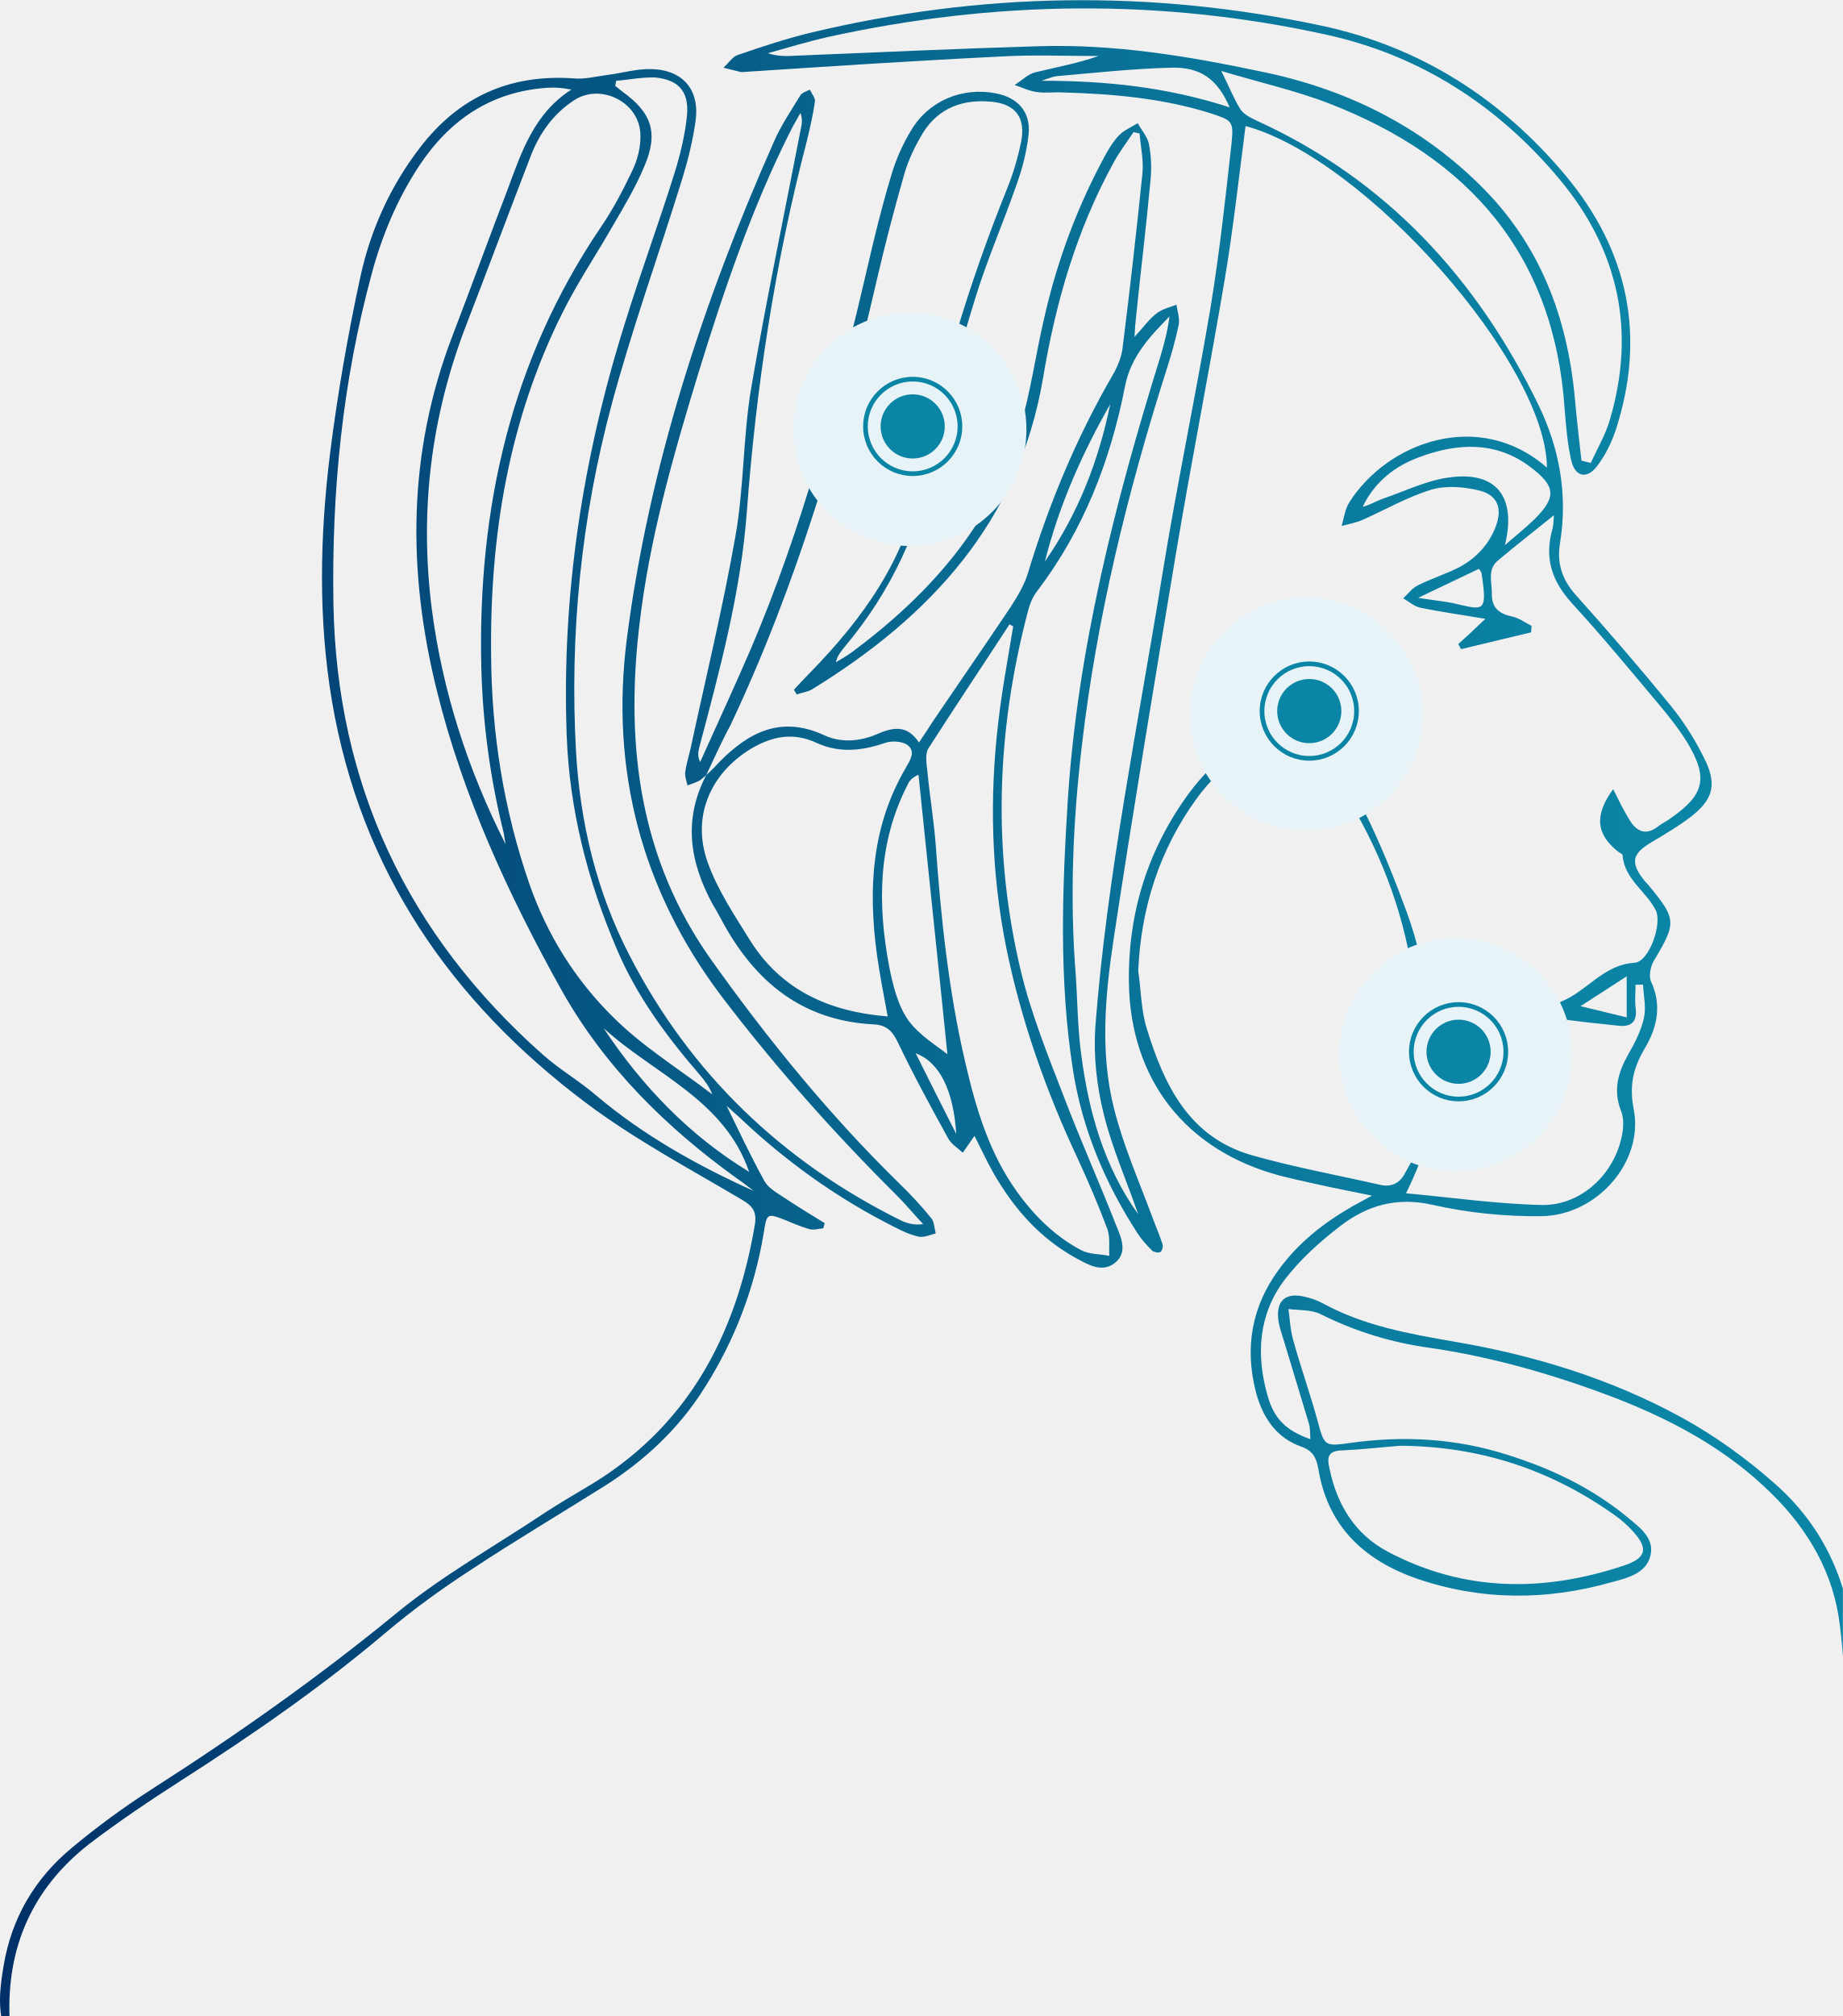
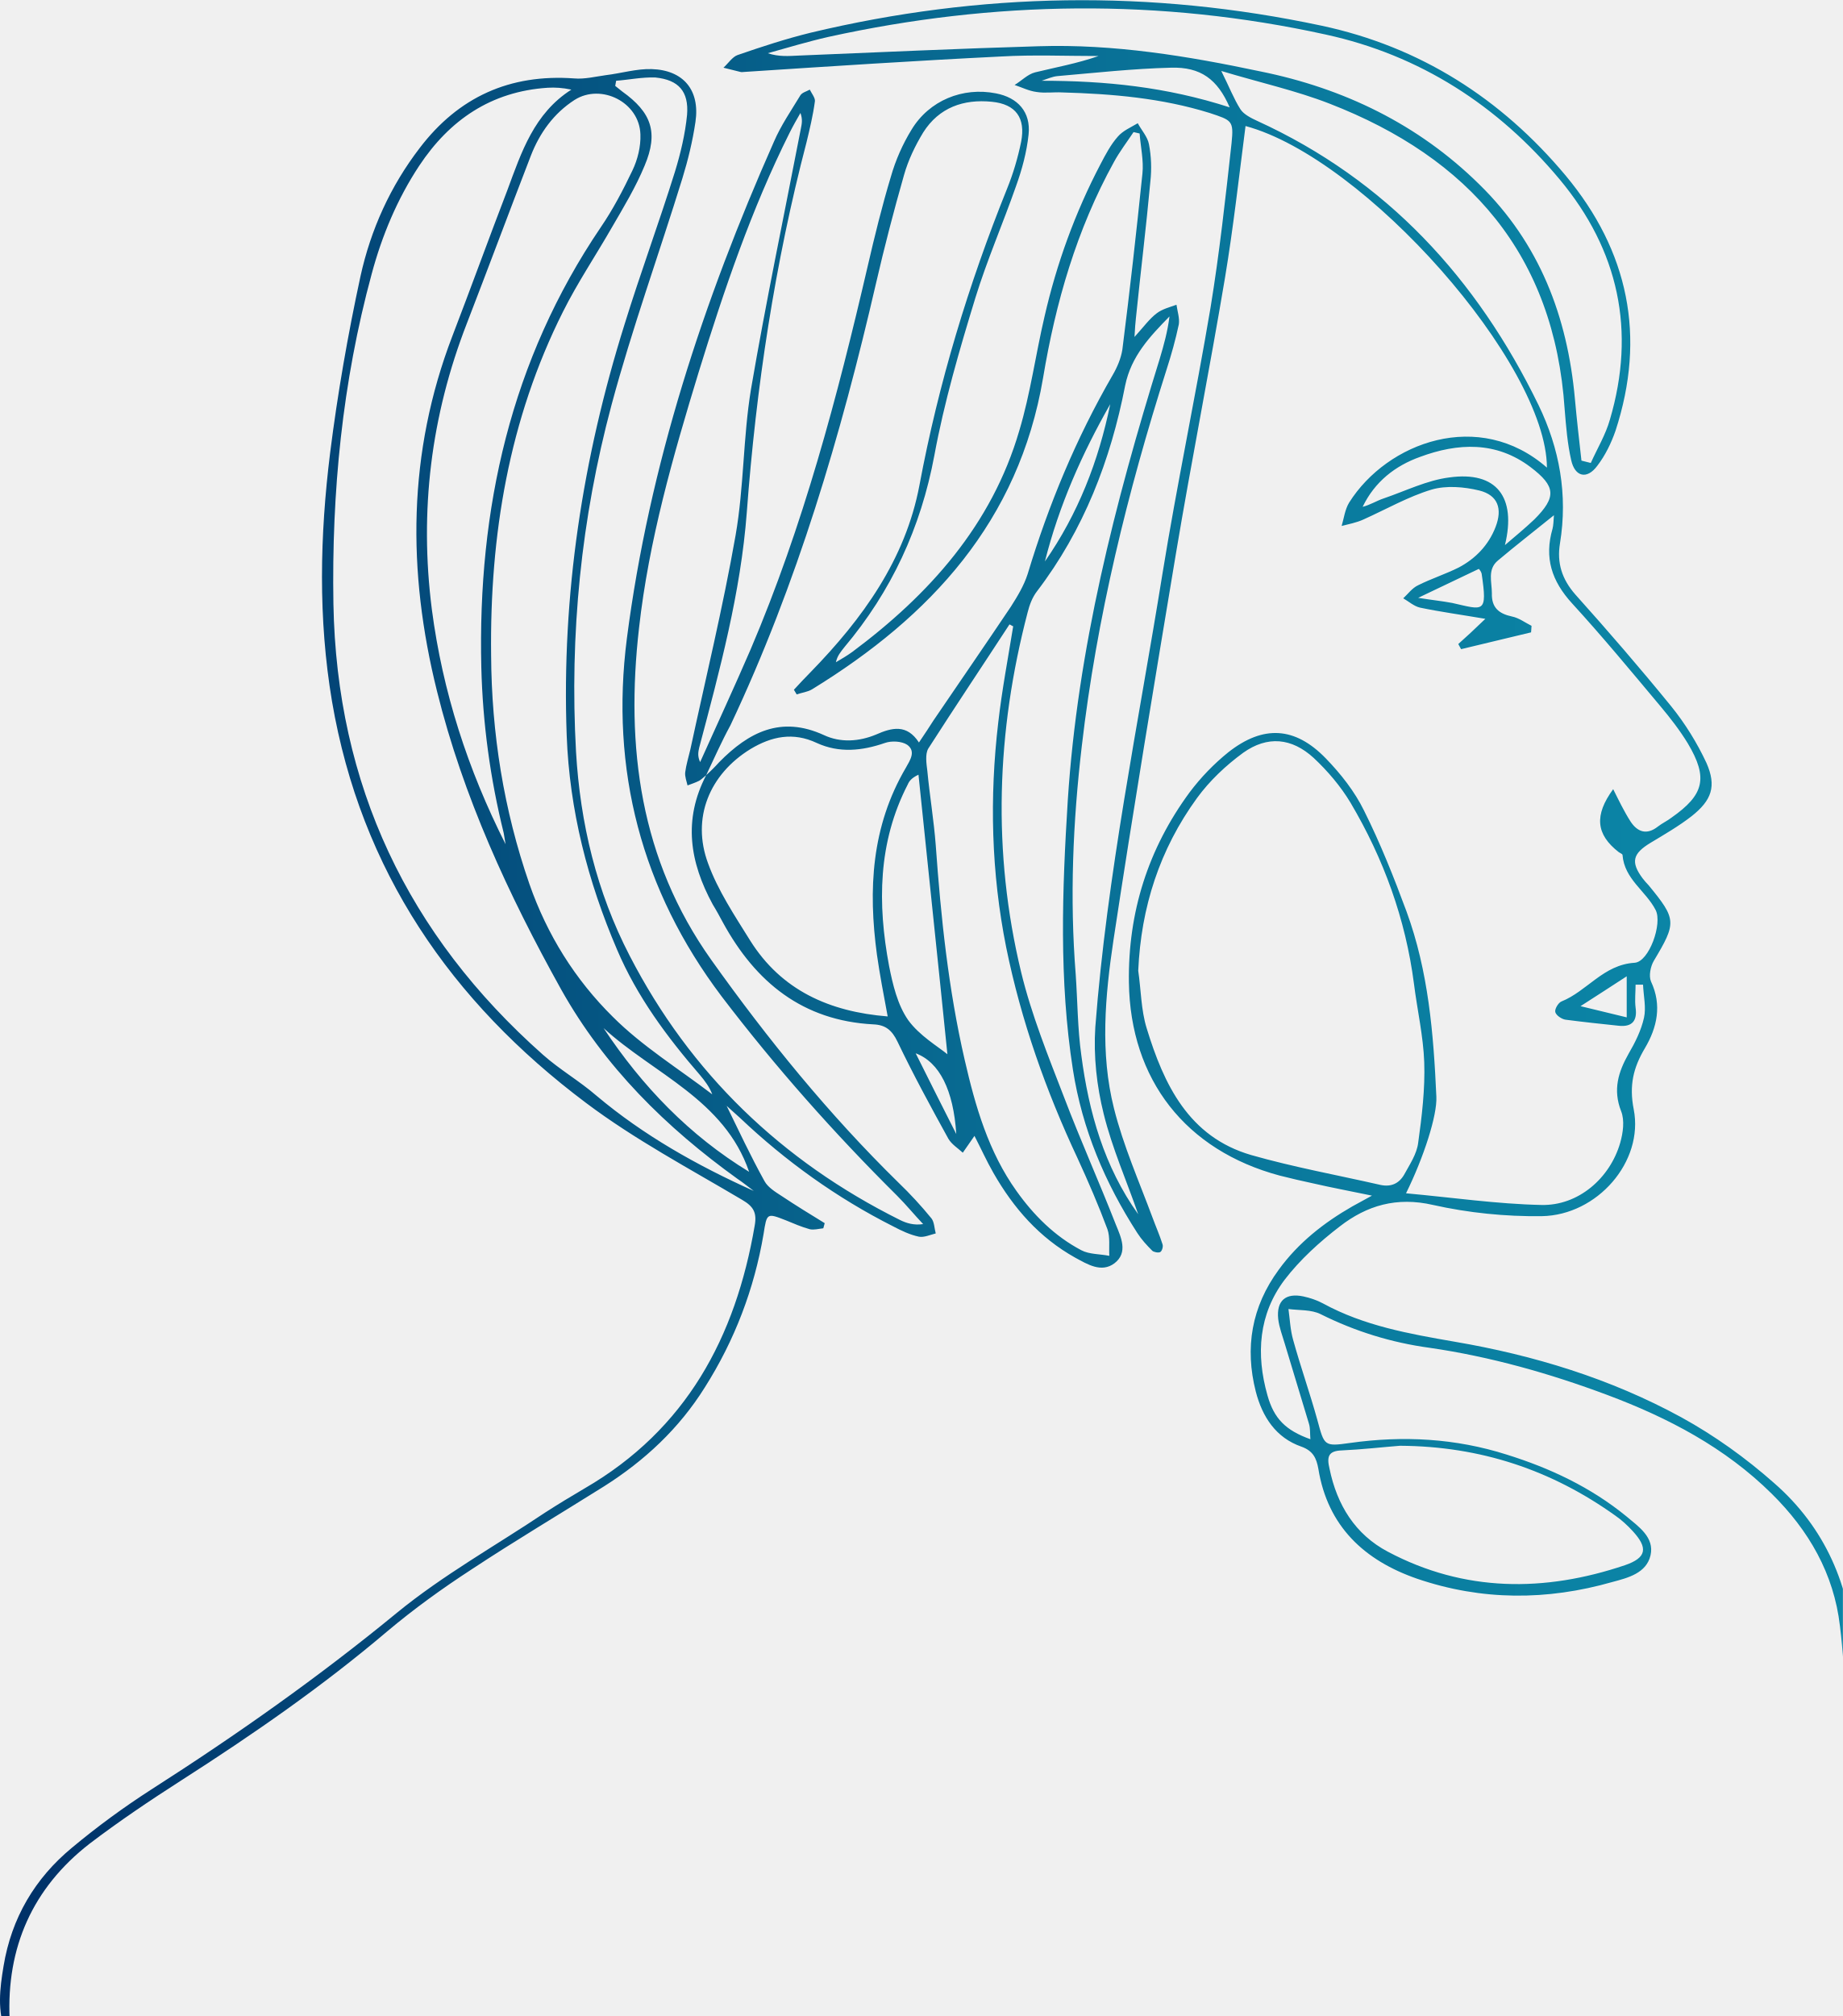
<svg xmlns="http://www.w3.org/2000/svg" viewBox="0 0 395 432" fill="none">
  <g clip-path="url(#clip0_13_3779)">
    <path d="M151.363 166.106C150.863 166.506 150.363 167.006 149.863 167.306C149.063 167.706 148.163 168.006 147.363 168.306C147.163 167.406 146.763 166.406 146.863 165.506C147.063 163.906 147.563 162.306 147.963 160.606C151.263 145.306 154.963 130.106 157.663 114.706C159.463 104.406 159.263 93.706 160.963 83.406C164.163 64.706 168.063 46.105 171.663 27.506C171.863 26.506 172.063 25.605 171.563 24.206C170.763 25.605 169.963 27.006 169.263 28.405C161.063 44.806 155.163 62.206 149.763 79.706C144.263 97.706 139.063 115.806 136.963 134.606C134.063 160.006 137.163 184.206 152.463 205.706C164.563 222.706 177.663 238.806 192.563 253.406C195.063 255.806 197.463 258.406 199.663 261.106C200.263 261.906 200.263 263.206 200.563 264.306C199.363 264.606 198.063 265.206 196.963 265.006C195.063 264.606 193.163 263.706 191.463 262.806C179.363 256.706 168.363 248.806 158.563 239.506C157.563 238.606 156.563 237.706 155.563 236.806C155.463 236.706 155.263 236.806 155.663 236.806C158.263 242.106 160.863 247.706 163.863 253.106C164.563 254.406 166.163 255.406 167.563 256.306C170.563 258.306 173.663 260.206 176.763 262.106C176.663 262.506 176.563 262.806 176.463 263.206C175.463 263.306 174.463 263.606 173.563 263.406C171.763 262.906 170.163 262.206 168.463 261.506C164.363 259.906 164.363 259.906 163.663 264.406C161.663 276.206 157.463 287.206 151.063 297.306C145.563 306.106 138.163 313.006 129.463 318.506C120.063 324.406 110.463 330.106 101.063 336.306C94.763 340.406 88.663 344.806 82.963 349.606C69.063 361.406 54.163 371.706 38.863 381.506C32.163 385.806 25.463 390.306 19.163 395.106C6.963 404.606 1.363 417.306 2.063 432.706C2.063 433.706 1.863 434.706 1.263 435.706C-0.637 430.906 -0.037 426.106 0.763 421.306C2.463 411.006 7.463 402.506 15.463 395.906C20.863 391.406 26.463 387.306 32.363 383.506C50.663 371.806 68.263 359.406 85.063 345.606C94.963 337.506 106.263 331.206 116.863 324.106C119.663 322.306 122.463 320.606 125.363 318.906C147.063 306.306 157.663 286.606 161.763 262.606C162.263 259.806 161.463 258.506 159.063 257.106C147.763 250.406 136.063 244.206 125.563 236.306C96.663 214.606 77.363 186.606 71.163 150.306C68.163 132.506 68.563 114.706 70.763 97.005C72.363 84.305 74.563 71.706 77.263 59.206C79.463 49.206 83.663 39.906 89.963 31.706C98.263 20.805 109.263 15.806 123.063 16.805C125.263 17.006 127.663 16.405 129.863 16.105C133.163 15.706 136.463 14.706 139.663 14.806C146.463 15.005 150.063 19.305 149.063 26.105C148.463 30.206 147.463 34.306 146.263 38.206C141.263 54.406 135.463 70.406 131.063 86.805C124.563 111.106 122.063 135.906 123.463 161.106C124.363 176.406 127.863 191.106 134.963 204.806C147.963 230.006 167.563 248.806 192.863 261.406C194.263 262.106 195.863 262.606 197.863 262.306C195.963 260.306 194.263 258.206 192.263 256.206C178.763 242.806 166.163 228.606 154.663 213.506C137.463 190.706 130.763 164.906 134.363 136.806C139.163 99.706 150.763 64.505 165.863 30.405C167.363 26.905 169.563 23.706 171.563 20.405C171.963 19.805 172.863 19.605 173.563 19.206C173.963 20.006 174.763 21.006 174.663 21.706C174.263 24.706 173.563 27.605 172.863 30.506C166.063 56.505 162.063 83.005 160.063 109.806C158.763 127.006 154.263 143.606 149.863 160.206C149.663 161.106 149.463 162.006 150.063 163.306C153.663 155.306 157.363 147.306 160.863 139.206C172.163 112.706 179.463 85.106 185.963 57.105C187.463 50.605 189.063 44.105 190.963 37.806C191.963 34.306 193.463 30.905 195.363 27.805C199.163 21.506 206.363 18.605 213.463 20.006C218.163 20.905 220.963 24.006 220.463 28.805C220.063 32.605 219.063 36.306 217.763 39.906C214.963 47.906 211.563 55.706 209.063 63.806C205.663 74.906 202.363 86.206 200.263 97.606C197.363 113.106 191.063 126.706 180.963 138.706C180.263 139.606 179.463 140.506 179.163 141.906C180.363 141.206 181.563 140.506 182.663 139.706C199.163 127.406 212.563 112.506 218.463 92.305C220.863 84.305 221.963 76.005 223.863 67.906C226.463 56.505 230.463 45.505 235.863 35.206C236.963 33.105 238.063 31.006 239.563 29.305C240.663 28.006 242.363 27.305 243.863 26.405C244.663 27.905 245.963 29.305 246.263 30.905C246.763 33.505 246.863 36.206 246.563 38.906C245.663 48.706 244.463 58.406 243.463 68.206C243.363 69.206 243.263 70.206 243.163 72.206C245.163 70.005 246.363 68.305 247.963 67.106C249.163 66.206 250.763 65.805 252.163 65.305C252.363 66.706 252.863 68.206 252.663 69.505C251.963 72.805 251.063 76.005 250.063 79.106C241.663 105.506 235.063 132.306 231.863 159.906C229.963 176.106 229.263 192.406 230.563 208.806C230.963 214.606 230.963 220.406 231.763 226.106C233.363 238.306 236.663 250.006 243.963 260.206C241.463 253.006 238.363 246.006 236.563 238.706C235.063 232.706 234.363 226.306 234.763 220.106C237.263 187.406 243.963 155.206 249.163 122.906C252.263 103.806 256.263 84.906 259.463 65.906C261.363 54.306 262.663 42.505 263.963 30.706C264.463 25.805 264.063 25.805 259.263 24.206C248.963 21.006 238.363 20.105 227.663 19.805C225.863 19.706 223.963 20.006 222.163 19.706C220.563 19.506 218.963 18.706 217.463 18.206C218.963 17.305 220.263 15.905 221.863 15.505C226.363 14.405 230.863 13.605 235.463 12.005C228.463 12.005 221.463 11.706 214.563 12.105C196.263 13.005 177.963 14.206 159.663 15.405C159.363 15.405 158.963 15.505 158.663 15.405C157.463 15.105 156.263 14.806 155.063 14.505C156.063 13.605 156.963 12.206 158.063 11.806C163.263 10.005 168.463 8.306 173.763 7.006C210.163 -1.694 246.663 -2.294 283.263 5.506C304.363 10.005 321.763 21.105 335.563 37.605C349.063 53.806 352.863 72.106 346.263 92.305C345.363 94.906 344.063 97.606 342.363 99.805C340.163 102.806 337.563 102.206 336.763 98.606C335.963 95.106 335.663 91.406 335.363 87.706C333.163 54.605 314.863 33.806 284.963 22.206C277.763 19.405 270.063 17.706 261.763 15.206C263.463 18.605 264.463 21.206 265.863 23.405C266.563 24.506 268.163 25.305 269.463 25.905C297.263 38.605 316.563 59.706 329.763 86.805C334.263 96.106 336.063 106.006 334.363 116.406C333.663 120.606 334.763 124.106 337.663 127.406C344.663 135.206 351.563 143.206 358.163 151.306C361.163 155.006 363.763 159.206 365.763 163.506C367.963 168.506 366.863 171.506 362.563 174.906C359.863 177.006 356.763 178.806 353.763 180.606C349.963 182.906 349.463 184.706 352.063 188.206C352.463 188.706 352.863 189.206 353.363 189.706C359.363 197.006 359.363 197.706 354.463 205.906C353.763 207.106 353.363 209.106 353.863 210.306C356.263 215.406 355.163 220.206 352.563 224.606C350.063 228.806 349.163 232.606 350.163 237.706C352.363 248.906 342.363 260.406 330.463 260.606C322.663 260.706 314.763 259.906 307.163 258.206C299.363 256.406 292.963 258.306 287.163 262.806C282.863 266.106 278.663 269.906 275.363 274.206C269.763 281.606 269.163 290.206 271.663 299.006C273.063 304.006 275.563 306.506 280.863 308.406C280.763 307.206 280.863 306.106 280.563 305.106C278.863 299.406 277.063 293.606 275.363 287.906C274.863 286.206 274.163 284.406 273.963 282.606C273.563 278.706 275.563 277.006 279.363 277.806C280.763 278.106 282.263 278.606 283.563 279.306C292.363 284.106 301.963 285.806 311.763 287.506C328.763 290.406 345.163 295.406 360.363 303.706C367.463 307.606 374.163 312.406 380.263 317.806C391.163 327.306 396.663 339.906 397.363 354.406C397.963 369.206 398.363 384.006 398.763 398.906C398.763 399.406 398.563 399.806 397.463 400.506C397.063 398.406 396.463 396.406 396.363 394.306C395.963 384.506 395.863 374.606 395.463 364.806C395.263 359.306 395.063 353.806 394.363 348.406C393.063 337.206 387.663 327.906 379.763 320.106C369.763 310.206 357.563 303.806 344.463 298.906C332.163 294.306 319.463 290.706 306.363 288.806C298.263 287.706 290.463 285.306 283.063 281.606C281.063 280.606 278.463 280.806 276.163 280.506C276.463 282.706 276.563 285.006 277.163 287.106C278.763 292.906 280.763 298.506 282.363 304.306C283.863 309.806 283.763 310.006 289.363 309.206C300.763 307.606 311.963 308.206 322.963 311.706C332.263 314.606 340.963 318.706 348.563 324.906C351.163 327.106 354.663 329.406 353.763 333.306C352.863 337.106 348.963 338.106 345.563 339.006C331.563 343.006 317.563 343.006 303.763 338.306C292.463 334.406 284.563 327.106 282.563 314.706C282.163 312.506 281.463 310.906 278.963 310.006C273.463 308.106 270.563 303.606 269.163 298.206C266.763 288.806 268.263 280.006 274.063 272.106C278.263 266.306 283.763 262.006 289.863 258.506C290.963 257.906 292.063 257.306 294.063 256.206C289.263 255.206 285.463 254.506 281.563 253.606C279.163 253.106 276.663 252.506 274.263 251.906C254.163 246.506 242.263 231.406 241.963 210.506C241.763 195.506 246.063 181.906 254.963 169.806C257.363 166.606 260.163 163.706 263.263 161.206C270.763 155.306 277.563 155.706 284.163 162.506C287.363 165.806 290.363 169.606 292.363 173.706C295.863 180.706 298.763 188.006 301.463 195.306C306.163 208.106 307.263 221.506 307.863 235.006C308.063 239.006 305.163 248.006 301.363 255.706C311.263 256.606 320.863 258.006 330.363 258.206C338.263 258.406 345.063 252.506 347.263 244.906C347.863 242.806 348.263 240.106 347.463 238.106C345.663 233.506 346.863 229.706 349.063 225.806C350.463 223.406 351.763 220.806 352.363 218.106C352.863 215.906 352.263 213.406 352.163 211.006C351.663 211.006 351.063 211.006 350.563 211.006C350.563 212.606 350.363 214.306 350.563 215.906C350.963 218.706 349.863 220.106 346.963 219.806C343.163 219.406 339.363 219.006 335.563 218.506C334.763 218.406 333.563 217.606 333.363 216.906C333.163 216.306 333.963 214.906 334.663 214.606C340.163 212.406 343.663 206.706 350.363 206.306C353.463 206.106 356.363 197.906 354.863 195.006C352.763 190.906 348.163 188.406 347.763 183.206C347.763 183.006 347.263 182.806 346.963 182.606C342.063 178.806 341.663 174.706 345.763 169.106C346.963 171.506 348.063 173.806 349.463 176.006C350.963 178.306 352.963 179.006 355.363 177.106C356.263 176.406 357.363 175.906 358.263 175.206C365.263 170.306 366.163 166.706 361.763 159.306C360.063 156.506 357.963 153.806 355.863 151.306C349.663 143.906 343.463 136.406 336.963 129.306C332.563 124.506 330.963 119.506 332.763 113.306C332.963 112.506 332.963 111.706 333.063 110.406C328.863 113.806 324.863 116.906 321.063 120.106C318.763 122.006 319.763 124.706 319.763 127.106C319.663 130.206 321.263 131.506 324.063 132.106C325.563 132.406 326.863 133.406 328.263 134.106C328.263 134.606 328.163 135.106 328.163 135.506C323.163 136.706 318.163 137.906 313.163 139.106C312.963 138.706 312.763 138.406 312.563 138.006C314.263 136.506 315.863 135.006 318.363 132.606C313.063 131.706 308.663 131.106 304.363 130.206C303.063 129.906 301.963 128.906 300.763 128.206C301.763 127.306 302.663 126.006 303.963 125.406C306.763 124.006 309.863 123.006 312.663 121.606C316.263 119.706 319.063 116.806 320.563 112.906C322.063 109.006 321.063 106.106 317.063 105.106C313.763 104.306 309.963 104.006 306.863 104.906C301.863 106.406 297.163 109.106 292.263 111.306C290.763 112.006 289.063 112.306 287.563 112.706C288.063 111.006 288.263 109.206 289.163 107.706C297.363 94.706 317.063 87.505 331.563 100.206C331.463 77.906 292.563 33.906 266.963 27.006C265.563 37.806 264.363 48.706 262.563 59.505C259.263 79.206 255.363 98.805 252.063 118.506C247.463 146.106 242.863 173.706 238.663 201.406C236.863 213.406 235.763 225.606 238.763 237.506C240.763 245.506 244.163 253.206 247.063 261.006C247.763 262.906 248.563 264.706 249.163 266.606C249.363 267.106 249.063 268.106 248.663 268.306C248.263 268.506 247.263 268.306 246.963 268.006C245.763 266.806 244.663 265.606 243.763 264.206C236.863 253.506 231.963 242.006 229.963 229.206C226.963 210.006 227.663 190.706 228.863 171.506C230.963 139.106 238.963 107.806 248.563 76.906C249.463 73.906 250.263 71.005 250.663 67.805C246.463 72.106 242.463 76.305 241.163 82.606C238.063 98.606 232.263 113.606 222.263 126.706C221.263 128.006 220.663 129.606 220.263 131.206C213.563 156.806 212.663 182.606 218.863 208.306C221.063 217.406 224.663 226.306 228.063 235.106C231.563 244.306 235.563 253.206 239.163 262.406C240.263 265.106 241.863 268.406 238.863 270.706C236.063 272.806 233.063 270.906 230.463 269.506C222.763 265.206 217.263 258.906 212.963 251.406C211.463 248.806 210.263 246.106 208.863 243.406C208.063 244.606 207.163 245.806 206.363 247.006C205.263 246.006 203.963 245.206 203.263 244.006C199.463 237.106 195.763 230.306 192.363 223.206C191.163 220.706 189.763 219.606 187.163 219.506C172.063 218.706 161.963 210.506 154.963 197.706C154.263 196.406 153.563 195.106 152.763 193.806C147.863 184.806 146.363 175.706 151.363 166.106C152.363 165.206 153.263 164.306 154.163 163.306C160.463 156.906 167.363 153.306 176.563 157.506C180.163 159.206 184.163 158.906 187.763 157.406C191.163 155.906 194.363 155.106 196.963 159.106C198.263 157.206 199.163 155.806 200.063 154.406C205.563 146.306 211.163 138.206 216.663 130.006C218.063 127.806 219.463 125.506 220.263 123.006C224.763 108.106 230.663 93.906 238.463 80.406C239.463 78.706 240.263 76.805 240.563 74.906C242.163 62.306 243.563 49.806 244.863 37.206C245.163 34.406 244.463 31.405 244.263 28.605C243.863 28.506 243.363 28.405 242.963 28.305C241.563 30.405 239.963 32.505 238.763 34.706C230.763 49.206 226.263 64.805 223.563 81.005C218.363 111.706 199.463 132.106 174.063 147.706C173.063 148.306 171.863 148.406 170.763 148.806C170.563 148.506 170.363 148.106 170.163 147.806C171.363 146.506 172.563 145.206 173.763 144.006C184.863 132.606 194.063 119.906 197.063 104.006C201.163 82.106 207.563 61.005 215.863 40.406C217.163 37.206 218.163 33.806 218.863 30.405C219.863 25.305 217.763 22.305 212.563 21.805C206.563 21.206 201.263 23.006 197.863 28.405C196.163 31.206 194.663 34.306 193.763 37.505C191.563 45.206 189.563 52.906 187.763 60.706C180.263 93.206 170.863 125.106 156.563 155.406C154.663 158.906 153.063 162.506 151.363 166.106ZM243.963 208.006C244.563 212.106 244.563 216.406 245.763 220.306C249.463 232.406 254.763 243.606 268.163 247.506C277.263 250.106 286.663 251.806 295.863 253.906C298.163 254.406 299.863 253.606 300.963 251.706C302.163 249.506 303.663 247.306 303.963 244.906C304.763 239.206 305.463 233.306 305.263 227.606C305.063 222.006 303.763 216.406 303.063 210.806C301.263 196.906 296.563 184.006 289.463 172.006C287.363 168.506 284.563 165.206 281.563 162.406C276.863 158.106 271.663 157.606 266.463 161.306C262.763 164.006 259.263 167.306 256.563 171.006C248.563 182.006 244.563 194.406 243.963 208.006ZM161.563 255.206C160.363 254.306 159.263 253.406 158.063 252.606C142.763 241.606 129.563 228.606 120.263 212.006C108.963 191.706 99.263 170.706 93.663 148.106C87.263 122.406 87.363 97.005 96.963 72.005C100.963 61.605 104.763 51.105 108.763 40.706C111.763 32.605 114.463 24.305 122.463 19.206C120.563 18.805 118.963 18.706 117.363 18.805C105.263 19.605 96.363 25.706 89.863 35.505C85.163 42.605 81.863 50.505 79.663 58.706C73.363 81.906 71.063 105.506 71.463 129.406C72.163 168.206 87.363 200.306 116.363 226.006C119.963 229.206 124.163 231.606 127.863 234.806C137.963 243.306 149.363 249.706 161.563 255.206ZM132.063 17.305C131.963 17.706 131.963 18.006 131.863 18.405C132.363 18.805 132.863 19.206 133.363 19.605C139.663 24.105 141.163 28.405 138.163 35.505C136.263 40.105 133.663 44.406 131.163 48.706C127.663 54.806 123.763 60.605 120.663 66.805C109.063 89.906 104.963 114.706 105.263 140.406C105.363 157.206 107.963 173.506 113.463 189.406C117.263 200.306 123.263 209.906 131.363 217.906C137.663 224.206 145.463 229.006 152.663 234.506C152.063 232.906 151.063 231.606 150.063 230.406C142.963 222.206 136.563 213.606 132.263 203.506C125.963 188.806 122.063 173.606 121.463 157.606C120.363 127.506 124.863 98.206 133.863 69.505C137.263 58.505 141.263 47.706 144.663 36.806C145.863 32.906 146.863 28.706 147.263 24.605C147.663 19.605 145.463 17.105 140.463 16.605C137.563 16.506 134.763 17.105 132.063 17.305ZM338.963 98.706C339.663 98.906 340.263 99.005 340.963 99.206C342.363 96.106 344.163 93.106 345.063 89.906C350.663 70.906 346.963 53.605 334.263 38.406C321.063 22.605 304.363 11.806 284.163 7.406C248.663 -0.394 213.063 0.106 177.563 7.906C173.163 8.906 168.863 10.206 164.563 11.405C166.963 12.206 169.063 12.005 171.263 11.905C188.363 11.206 205.563 10.405 222.663 9.906C238.763 9.406 254.563 12.005 270.163 15.306C287.963 18.905 303.963 26.605 317.063 39.505C329.963 52.105 335.963 67.805 337.563 85.505C337.963 89.906 338.463 94.305 338.963 98.706ZM108.363 180.906C108.263 180.106 108.063 179.306 107.963 178.506C105.063 166.806 103.463 155.006 103.163 143.006C102.363 109.006 109.463 77.206 128.763 48.706C131.363 44.906 133.563 40.706 135.563 36.505C136.663 34.206 137.363 31.405 137.263 28.805C137.063 21.905 128.863 17.805 123.163 21.405C118.663 24.305 115.663 28.506 113.763 33.406C109.163 45.306 104.663 57.406 100.063 69.305C92.363 89.106 89.863 109.506 92.563 130.606C94.863 148.206 100.263 164.906 108.363 180.906ZM190.263 217.806C189.363 213.006 188.563 208.806 187.963 204.606C186.063 190.606 186.763 177.106 194.163 164.506C195.063 162.906 196.363 161.006 194.463 159.606C193.263 158.806 191.063 158.706 189.663 159.206C184.763 160.906 179.863 161.406 175.063 159.206C169.963 156.806 165.363 157.806 160.863 160.506C152.063 165.906 148.163 175.306 151.763 185.006C153.863 190.806 157.463 196.206 160.763 201.506C167.463 212.206 177.763 216.806 190.263 217.806ZM217.163 134.206C216.863 134.106 216.663 133.906 216.363 133.806C210.563 142.706 204.663 151.506 198.963 160.406C198.263 161.606 198.563 163.606 198.763 165.206C199.263 170.506 200.163 175.806 200.563 181.106C201.663 196.506 203.263 211.906 206.763 227.106C209.063 237.106 211.863 246.806 217.863 255.206C221.563 260.406 226.063 264.906 231.763 267.906C233.463 268.806 235.763 268.706 237.763 269.106C237.663 267.206 237.963 265.106 237.363 263.406C235.463 258.306 233.263 253.206 230.963 248.206C224.163 233.706 218.863 218.706 215.663 203.006C212.463 187.006 212.063 170.906 213.963 154.806C214.763 147.806 216.063 141.006 217.163 134.206ZM300.063 309.806C296.263 310.106 291.963 310.606 287.563 310.806C284.663 310.906 284.363 312.206 284.963 314.706C286.563 322.506 290.463 328.806 297.463 332.506C313.863 341.206 331.063 341.206 348.263 335.406C352.963 333.806 353.263 331.706 349.963 328.106C348.863 326.906 347.563 325.706 346.263 324.806C332.563 315.006 317.363 309.906 300.063 309.806ZM203.063 225.906C201.163 207.106 198.963 186.506 196.863 166.006C195.363 166.706 194.863 167.406 194.563 168.106C188.163 180.506 188.063 193.706 190.563 207.006C191.363 211.006 192.363 215.306 194.663 218.606C197.063 221.906 200.963 224.206 203.063 225.906ZM322.563 116.806C324.663 115.006 326.863 113.206 328.863 111.306C333.663 106.506 333.463 104.206 328.063 100.106C320.663 94.505 312.463 94.906 304.363 97.906C299.063 99.805 294.663 103.206 292.063 108.606C293.663 108.206 295.063 107.306 296.563 106.806C301.263 105.206 305.863 102.906 310.663 102.306C320.763 100.906 325.063 106.506 322.563 116.806ZM129.363 220.306C137.663 232.806 147.763 243.306 160.563 251.106C155.263 235.606 140.063 230.106 129.363 220.306ZM263.563 23.006C260.963 17.006 257.363 14.306 250.963 14.505C242.863 14.706 234.763 15.605 226.663 16.305C225.563 16.405 224.463 16.905 223.263 17.305C236.863 17.305 249.963 18.605 263.563 23.006ZM237.963 86.606C231.863 97.305 226.963 108.406 223.963 120.306C231.063 110.106 235.463 98.805 237.963 86.606ZM303.963 128.106C307.063 128.606 309.163 128.806 311.263 129.206C317.963 130.706 318.863 131.606 317.563 122.906C317.463 122.506 317.163 122.106 316.963 121.906C312.763 123.906 308.763 125.806 303.963 128.106ZM348.663 209.206C345.263 211.406 342.063 213.506 338.763 215.606C342.163 216.406 345.263 217.206 348.663 218.006C348.663 214.906 348.663 212.306 348.663 209.206ZM204.963 243.006C204.363 233.606 201.363 227.606 196.263 225.706C199.163 231.506 202.063 237.306 204.963 243.006Z" fill="url(#paint0_linear_13_3779)" />
  </g>
  <g style="mix-blend-mode:multiply">
    <path class="two" d="M268.291 159.105C257.891 164.705 250.957 179.772 248.791 186.605L243.291 201.605C243.291 208.105 244.391 223.505 248.791 233.105C253.191 242.705 266.291 248.105 272.291 249.605L299.291 255.105C301.457 251.939 305.791 244.605 305.791 240.605C305.791 235.605 306.791 230.605 305.791 216.605C304.991 205.405 299.457 190.272 296.791 184.105L349.791 182.105C363.291 177.605 368.291 169.605 366.291 164.105C366.291 161.705 358.624 151.772 354.791 147.105C351.791 143.439 344.191 134.505 337.791 128.105C331.391 123.305 333.124 114.105 334.791 110.105C336.291 106.772 336.291 99.205 324.291 95.605C312.291 92.005 297.957 100.439 292.291 105.105C288.624 120.772 278.691 153.505 268.291 159.105Z" fill="white" />
  </g>
  <g style="mix-blend-mode:multiply">
    <path class="one" d="M74.291 155.105C75.891 179.905 100.624 211.105 112.791 223.605C116.073 227.105 167.291 262.105 170.791 262.105C174.291 262.105 196.291 263.605 200.291 262.105C203.491 260.905 207.957 247.938 209.791 241.605C214.624 249.938 225.591 267.205 230.791 269.605C235.991 272.005 244.957 268.605 248.791 266.605C244.457 252.272 235.791 237.105 235.791 220.105C235.791 203.105 246.291 148.105 251.791 122.605C314.791 74.105 335.791 107.605 340.291 100.105C340.291 100.105 352.291 89.605 349.291 70.105C346.291 50.605 335.791 39.105 335.791 39.105C317.291 9.105 269.191 3.005 248.791 0.605C223.291 -2.395 178.291 6.605 167.291 9.105C156.291 11.605 169.291 13.105 117.791 17.605C66.291 22.105 72.291 124.105 74.291 155.105Z" fill="white" />
  </g>
-   <circle cx="280" cy="153" r="25" fill="#E7F3F6" />
-   <circle cx="280.625" cy="152.375" r="6.875" fill="#0B85A6" />
-   <circle cx="280.625" cy="152.375" r="10.125" stroke="#0B85A6" />
-   <circle cx="312" cy="226" r="25" fill="#E7F3F6" />
-   <circle cx="312.625" cy="225.375" r="6.875" fill="#0B85A6" />
-   <circle cx="312.625" cy="225.375" r="10.125" stroke="#0B85A6" />
  <g style="mix-blend-mode:multiply">
    <path class="three" d="M357.791 198.105L353.791 208.105L355.291 217.105L351.791 224.605C350.957 226.439 349.191 230.505 348.791 232.105C348.391 233.705 349.291 239.439 349.791 242.105L347.291 249.605C344.624 252.605 337.991 258.805 332.791 259.605C327.591 260.405 313.624 258.272 307.291 257.105C306.124 257.105 303.191 256.805 300.791 255.605C302.791 254.105 305.791 243.605 306.791 238.605C307.791 233.605 305.791 221.105 305.791 214.105C305.791 208.505 300.124 191.772 297.291 184.105L348.791 182.105L349.291 183.105L355.291 191.105L357.791 198.105Z" fill="white" />
  </g>
-   <circle cx="195" cy="92" r="25" fill="#E7F3F6" />
-   <circle cx="195.625" cy="91.375" r="6.875" fill="#0B85A6" />
-   <circle cx="195.625" cy="91.375" r="10.125" stroke="#0B85A6" />
  <defs>
    <linearGradient id="paint0_linear_13_3779" x1="0" y1="217.911" x2="398.678" y2="217.911" gradientUnits="userSpaceOnUse">
      <stop stop-color="#003067" />
      <stop offset="0.098" stop-color="#023C70" />
      <stop offset="0.449" stop-color="#07648D" />
      <stop offset="0.729" stop-color="#0A7C9F" />
      <stop offset="0.9" stop-color="#0B85A6" />
    </linearGradient>
    <clipPath id="clip0_13_3779">
      <rect width="395" height="432" fill="white" />
    </clipPath>
  </defs>
</svg>
